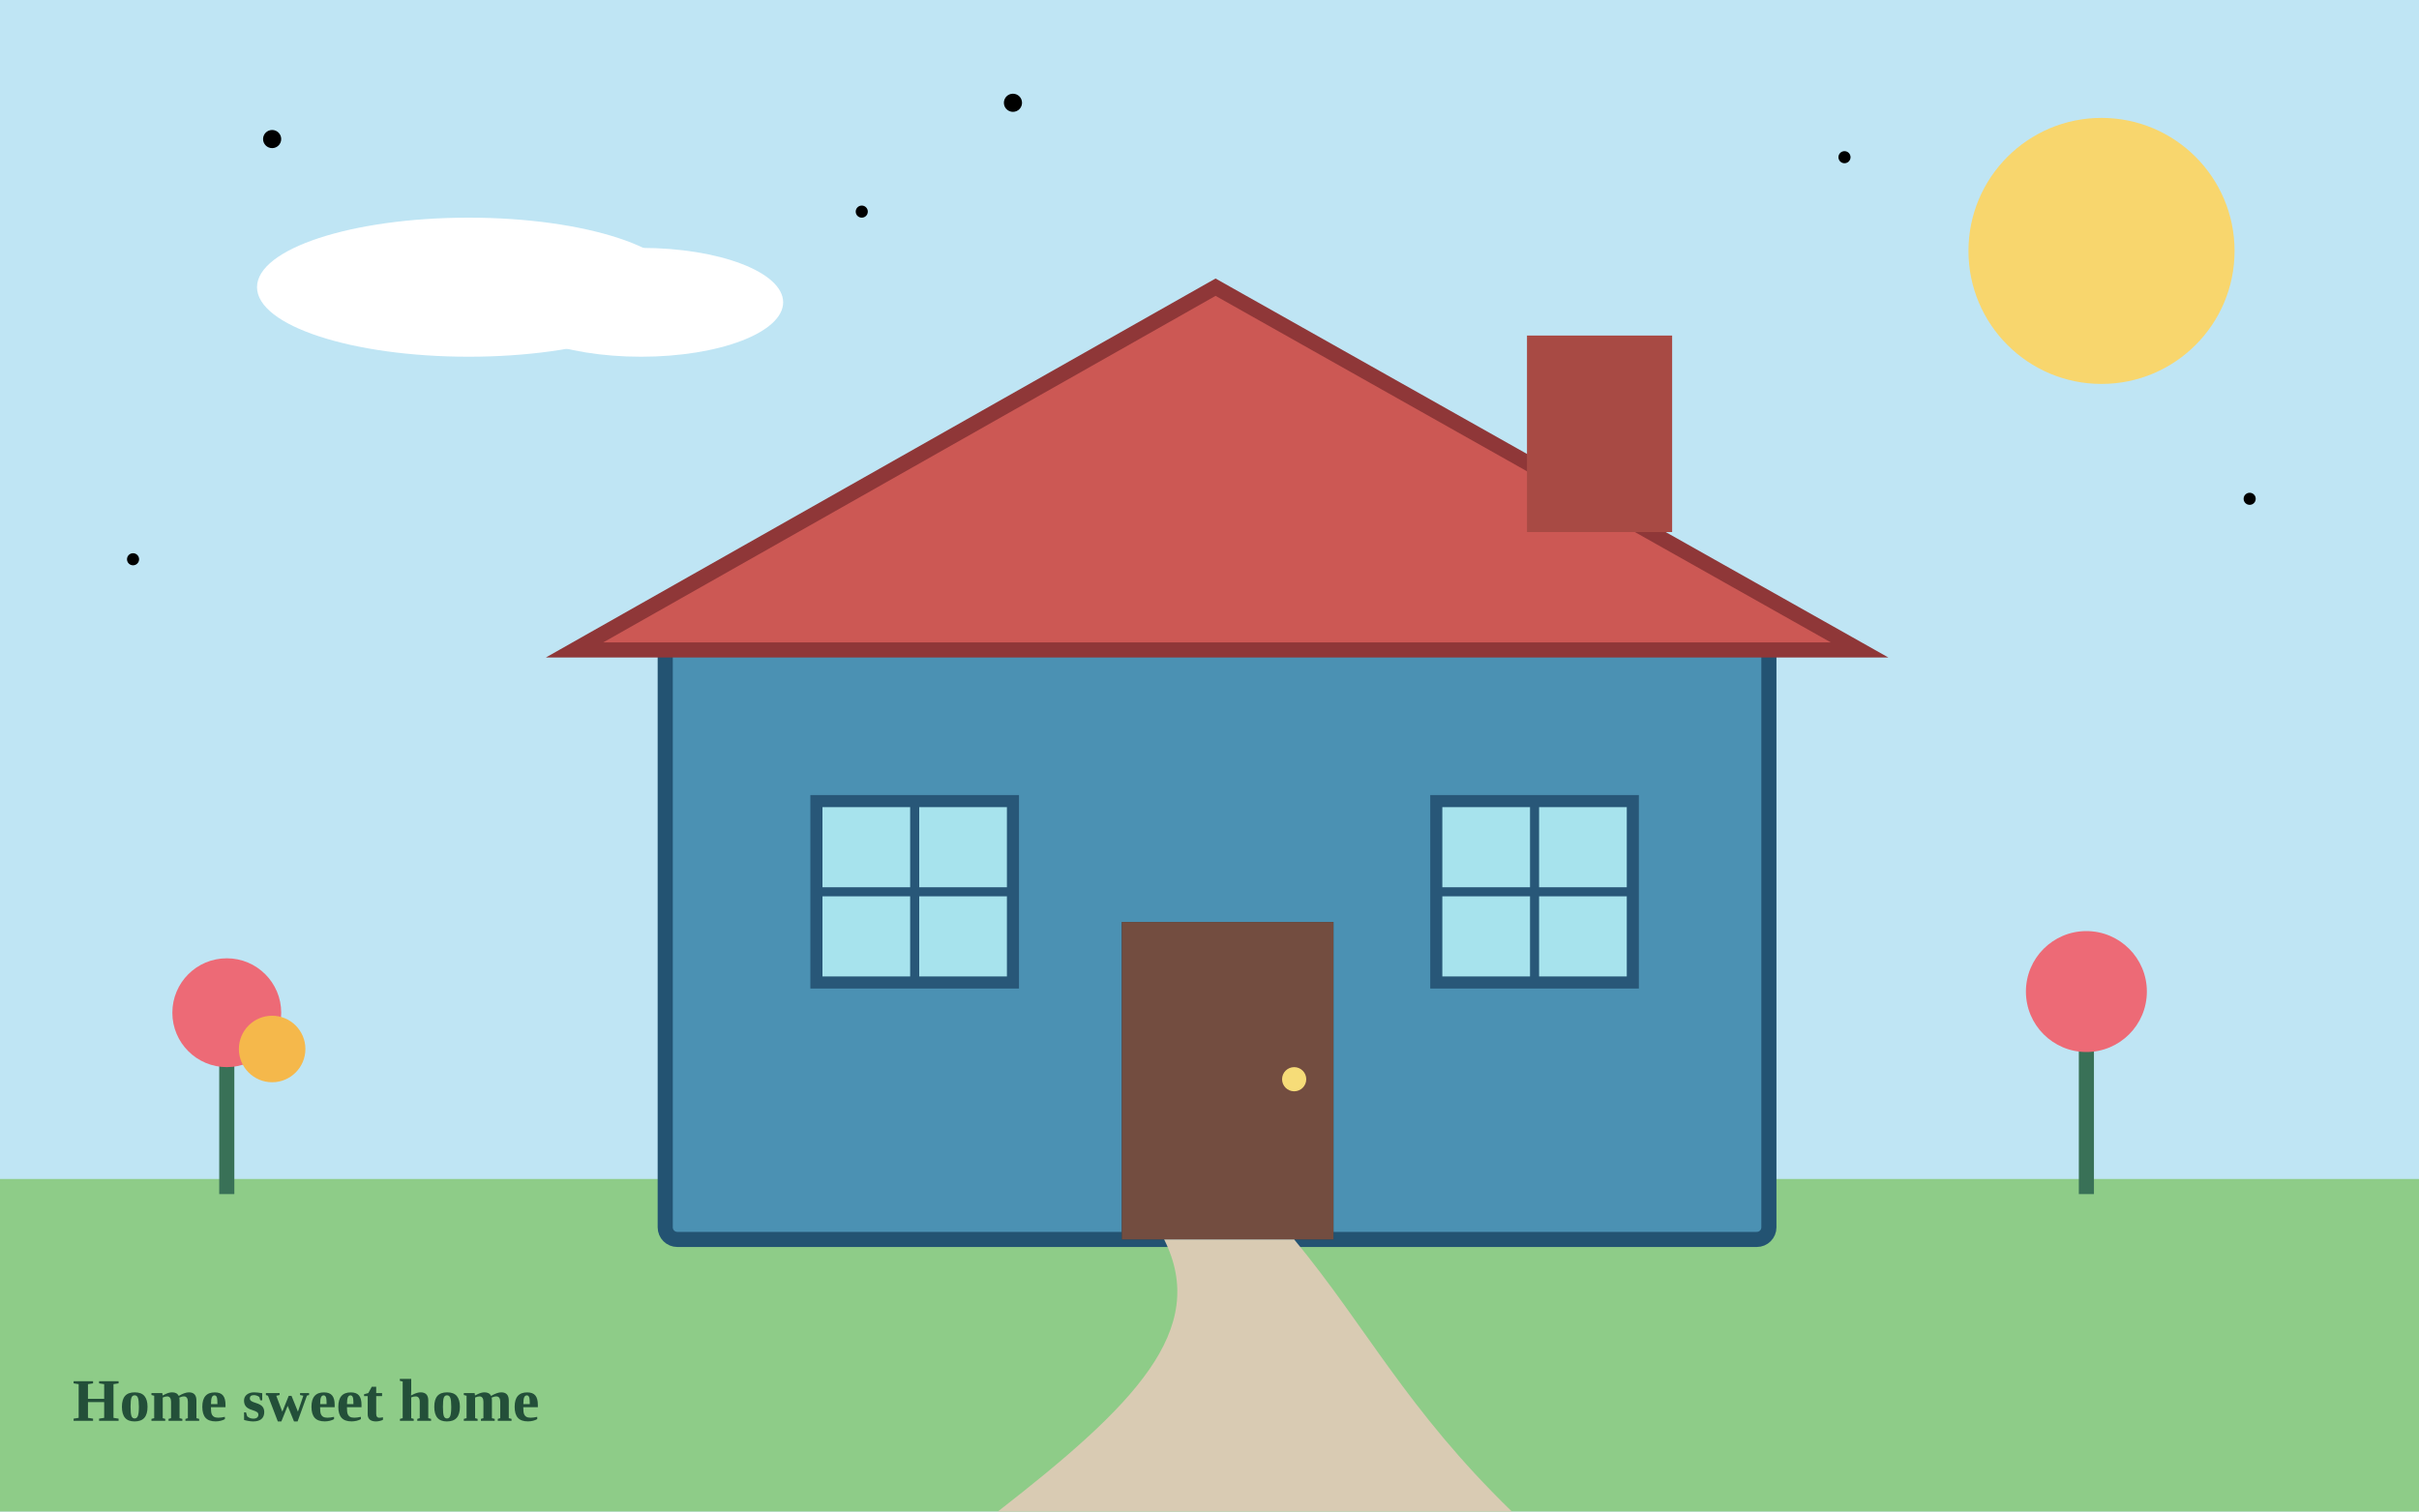
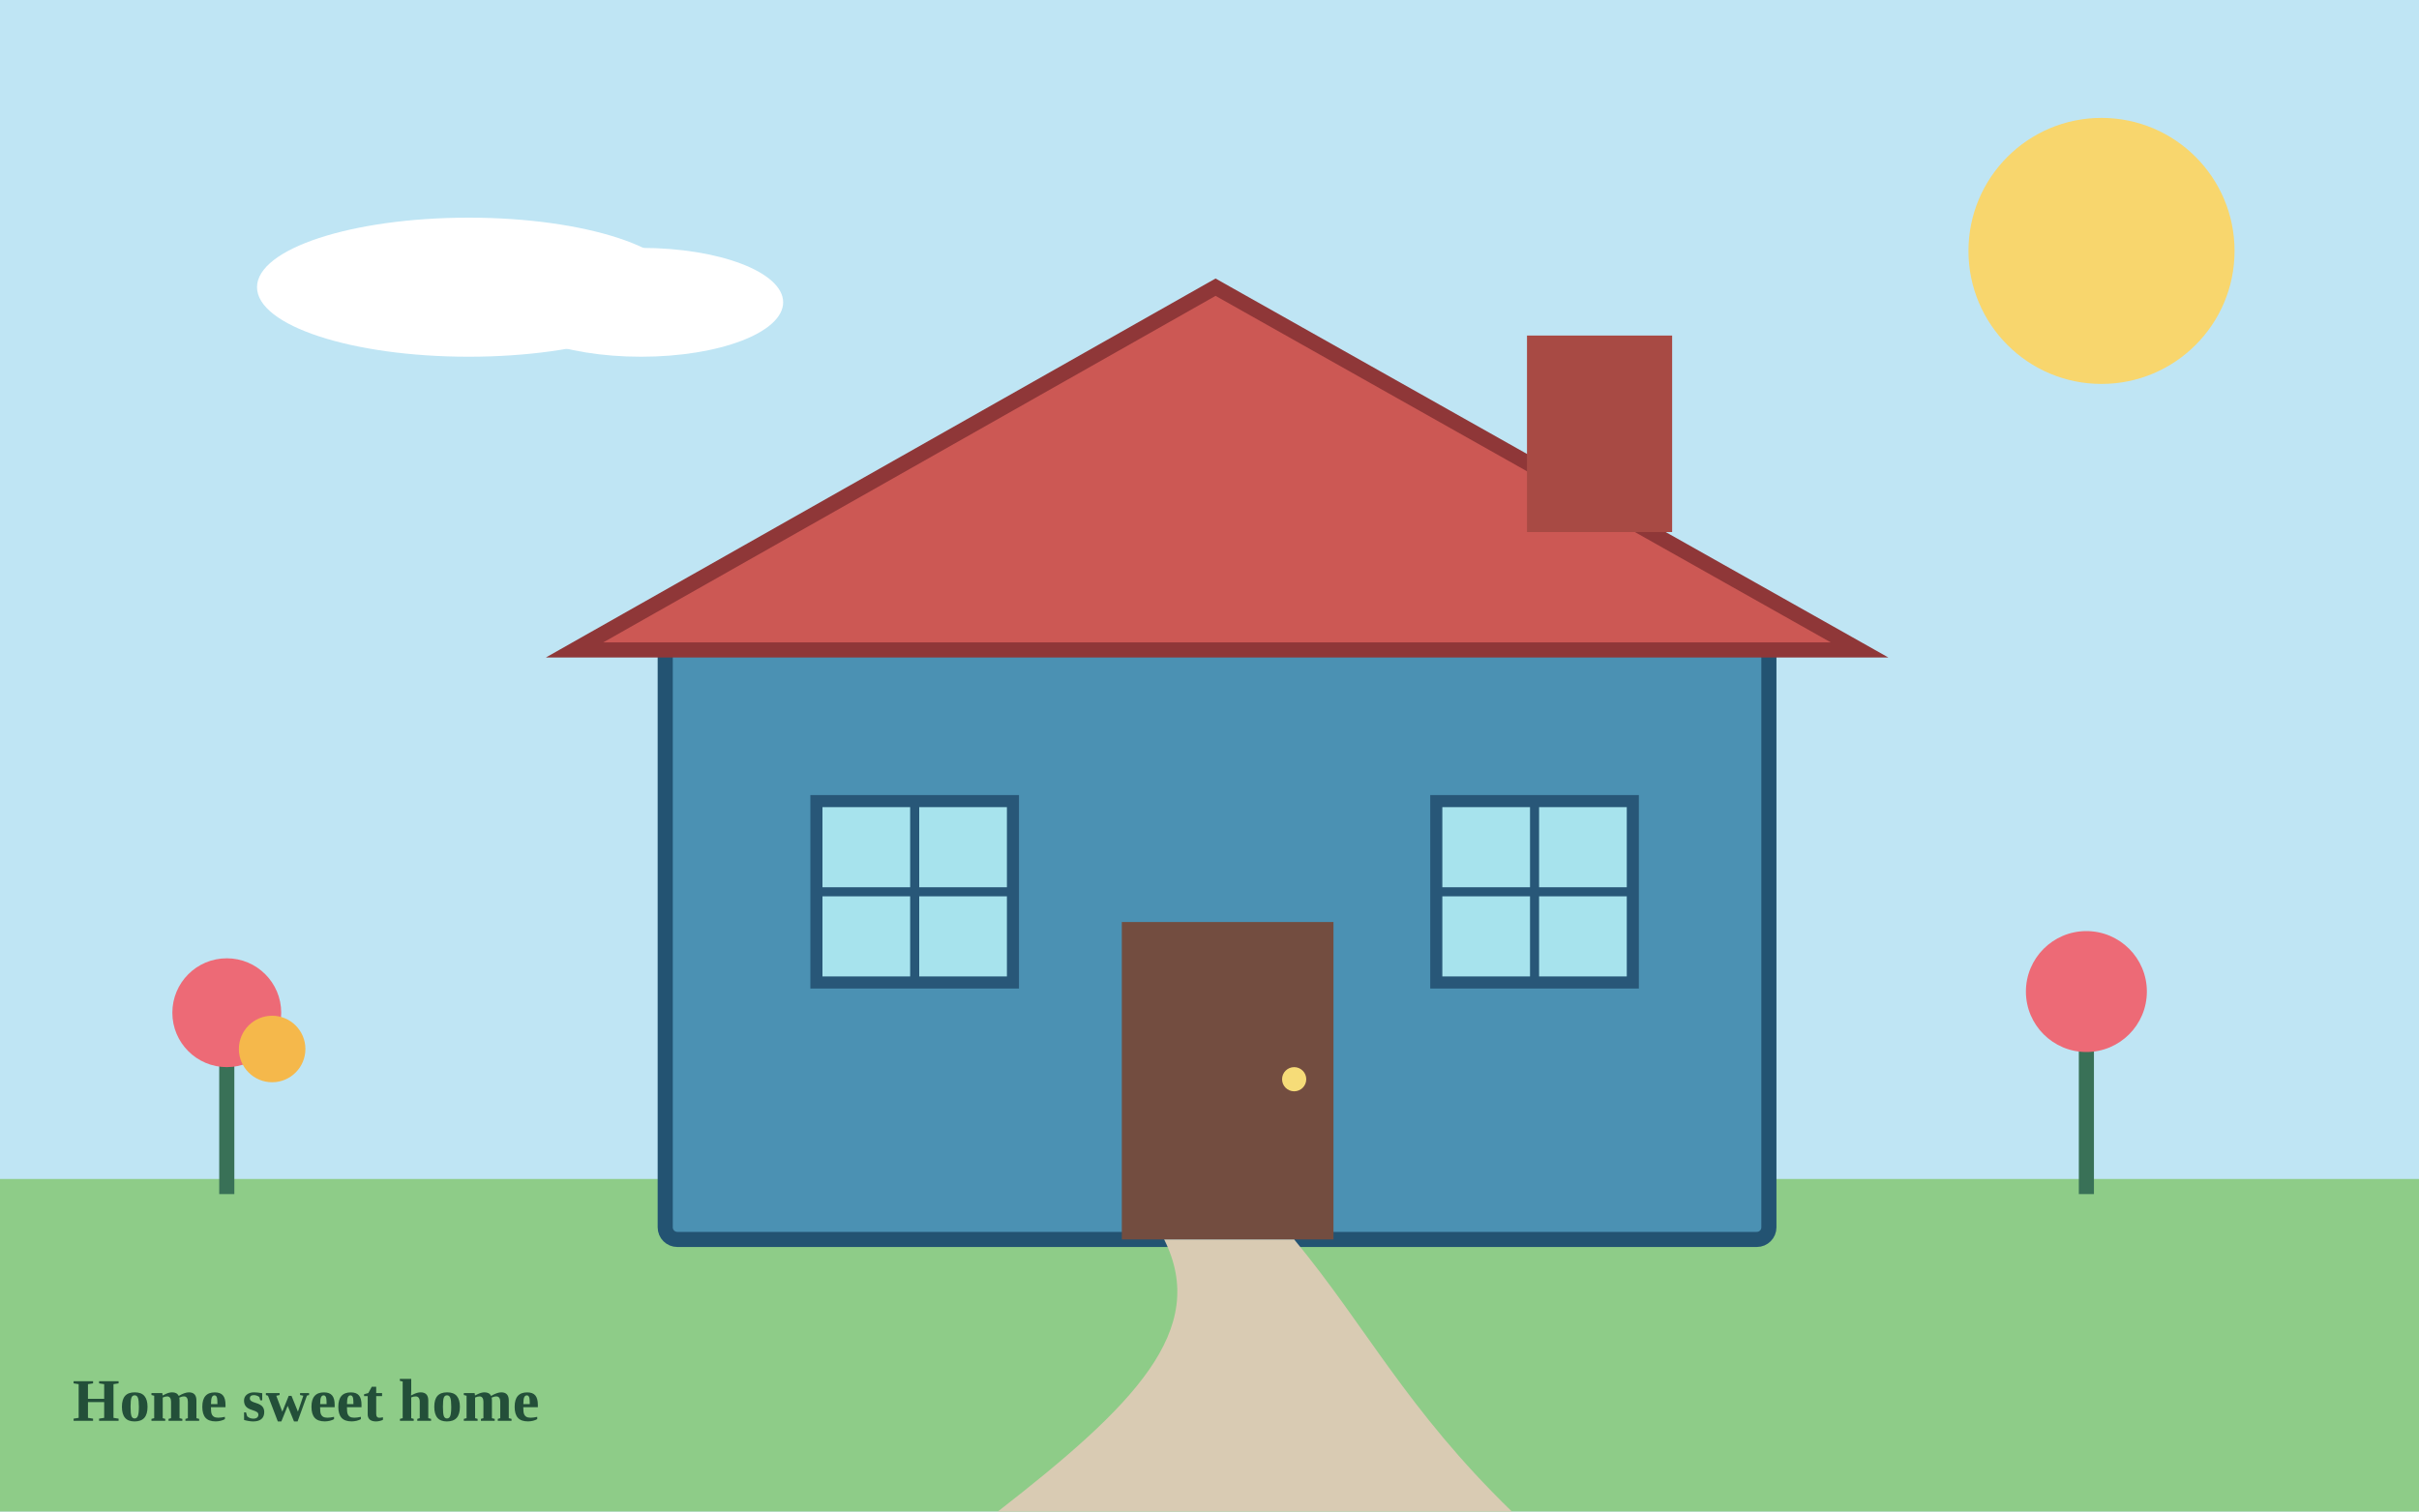
- <svg xmlns="http://www.w3.org/2000/svg" viewBox="0 0 800 500" role="group" aria-label="Interactive blue house, two windows, red roof, garden and walkway">
+ <svg xmlns="http://www.w3.org/2000/svg" viewBox="0 0 800 500" role="img" aria-label="Blue house, two windows, red roof, garden and walkway">
  <defs>
    <style>.window rect{fill:#a7e3ed;stroke:#285778;stroke-width:4}.window line{stroke:#285778;stroke-width:3}</style>
  </defs>
-   <rect class="sky" x="0" y="0" width="800" height="500" fill="#bfe5f4" />
-   <rect class="ground" x="0" y="390" width="800" height="110" fill="#8ecc88" />
-   <g class="stars" aria-hidden="true">
-     <circle cx="90" cy="46" r="3" />
-     <circle cx="285" cy="70" r="2" />
-     <circle cx="335" cy="34" r="3" />
-     <circle cx="610" cy="52" r="2" />
-     <circle cx="744" cy="165" r="2" />
-     <circle cx="44" cy="185" r="2" />
-   </g>
-   <g data-part="sun">
-     <circle class="sun-disc" cx="695" cy="83" r="44" fill="#f8d66d" />
-   </g>
-   <g data-part="cloud">
-     <ellipse cx="155" cy="95" rx="70" ry="23" fill="white" />
-     <ellipse cx="212" cy="100" rx="47" ry="18" fill="white" />
-   </g>
-   <g data-part="walls">
-     <rect class="house-wall" x="220" y="205" width="365" height="205" rx="4" fill="#4b91b3" stroke="#235372" stroke-width="5" />
-   </g>
-   <g data-part="roof">
-     <polygon points="190,215 402,95 615,215" fill="#cc5854" stroke="#8f3738" stroke-width="5" />
-     <rect x="505" y="111" width="48" height="65" fill="#a84a44" />
-   </g>
-   <g data-part="door">
-     <rect x="371" y="305" width="70" height="105" fill="#193848" />
-     <g class="door-leaf">
-       <rect x="371" y="305" width="70" height="105" fill="#734d40" />
-       <circle cx="428" cy="357" r="4" fill="#f6dc78" />
-     </g>
-   </g>
+   <rect x="0" y="0" width="800" height="500" fill="#bfe5f4" />
+   <rect x="0" y="390" width="800" height="110" fill="#8ecc88" />
+   <circle cx="695" cy="83" r="44" fill="#f8d66d" />
+   <ellipse cx="155" cy="95" rx="70" ry="23" fill="white" />
+   <ellipse cx="212" cy="100" rx="47" ry="18" fill="white" />
+   <rect x="220" y="205" width="365" height="205" rx="4" fill="#4b91b3" stroke="#235372" stroke-width="5" />
+   <polygon points="190,215 402,95 615,215" fill="#cc5854" stroke="#8f3738" stroke-width="5" />
+   <rect x="505" y="111" width="48" height="65" fill="#a84a44" />
+   <rect x="371" y="305" width="70" height="105" fill="#734d40" />
+   <circle cx="428" cy="357" r="4" fill="#f6dc78" />
  <g class="window">
-     <g data-part="left-window" transform="translate(270 265)">
+     <g transform="translate(270 265)">
      <rect x="0" y="0" width="65" height="60" />
      <line x1="32.5" y1="0" x2="32.5" y2="60" />
      <line x1="0" y1="30" x2="65" y2="30" />
    </g>
-     <g data-part="right-window" transform="translate(475 265)">
+     <g transform="translate(475 265)">
      <rect x="0" y="0" width="65" height="60" />
      <line x1="32.5" y1="0" x2="32.5" y2="60" />
      <line x1="0" y1="30" x2="65" y2="30" />
    </g>
  </g>
-   <g data-part="walkway">
-     <path d="M385 410 C400 440 375 465 330 500 L500 500 C465 466 452 439 428 410 Z" fill="#d9cbb3" />
-   </g>
-   <g data-part="left-flowers">
-     <line x1="75" y1="395" x2="75" y2="340" stroke="#397157" stroke-width="5" />
-     <circle cx="75" cy="335" r="18" fill="#ed6a76" />
-     <circle cx="90" cy="347" r="11" fill="#f5b84b" />
-   </g>
-   <g data-part="right-flower">
-     <line x1="690" y1="395" x2="690" y2="332" stroke="#397157" stroke-width="5" />
-     <circle cx="690" cy="328" r="20" fill="#ed6a76" />
-   </g>
+   <path d="M385 410 C400 440 375 465 330 500 L500 500 C465 466 452 439 428 410 Z" fill="#d9cbb3" />
+   <line x1="75" y1="395" x2="75" y2="340" stroke="#397157" stroke-width="5" />
+   <circle cx="75" cy="335" r="18" fill="#ed6a76" />
+   <circle cx="90" cy="347" r="11" fill="#f5b84b" />
+   <line x1="690" y1="395" x2="690" y2="332" stroke="#397157" stroke-width="5" />
+   <circle cx="690" cy="328" r="20" fill="#ed6a76" />
  <text x="24" y="470" fill="#234f39" font-size="20" font-weight="700">Home sweet home</text>
</svg>
